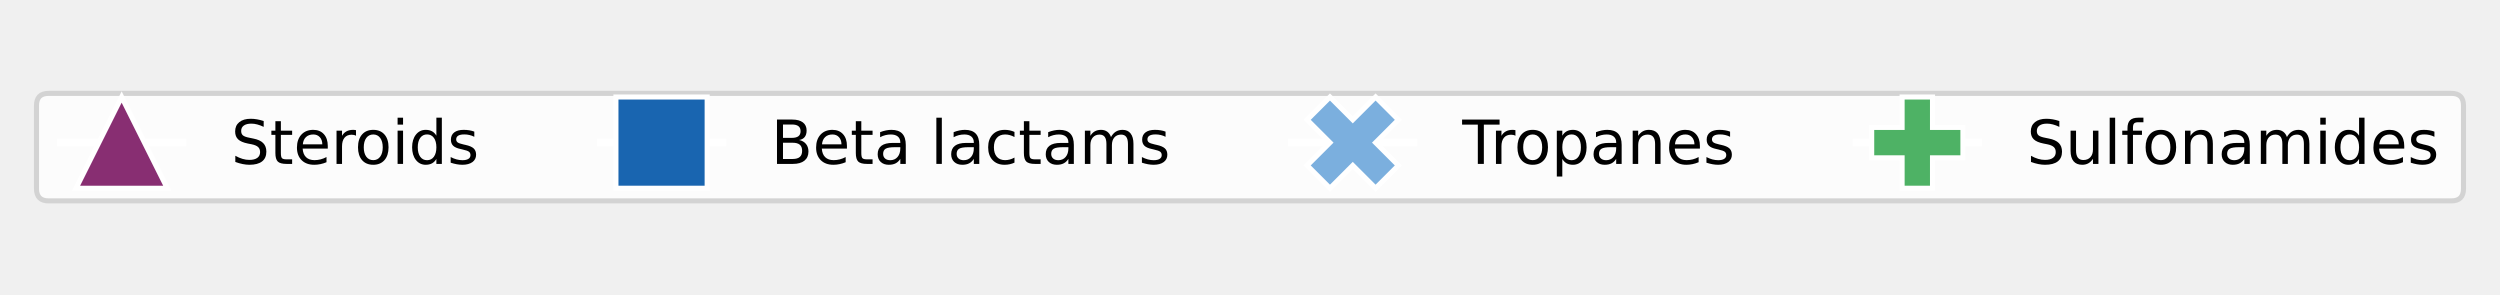
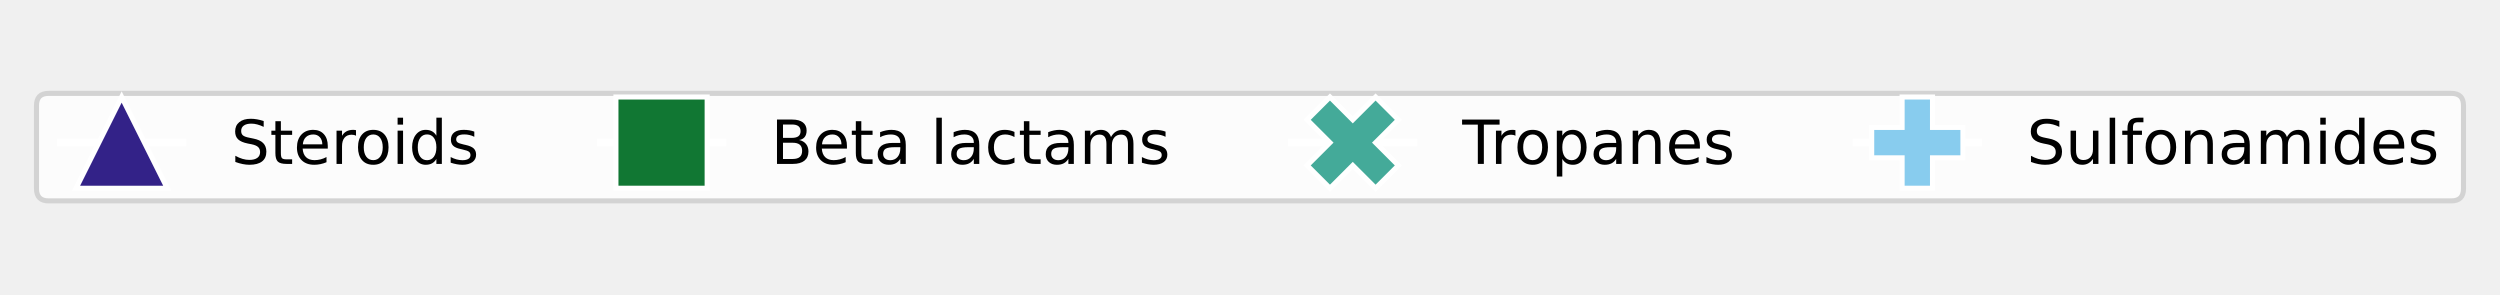
<svg xmlns="http://www.w3.org/2000/svg" xmlns:xlink="http://www.w3.org/1999/xlink" width="493.223pt" height="58.054pt" viewBox="0 0 493.223 58.054" version="1.1">
  <defs>
    <style type="text/css">*{stroke-linejoin: round; stroke-linecap: butt}</style>
  </defs>
  <g id="figure_1">
    <g id="patch_1">
      <path d="M -0 58.054  L 493.223 58.054  L 493.223 0  L -0 0  L -0 58.054  z " style="fill: none" />
    </g>
    <g id="axes_1">
      <g id="legend_1">
        <g id="patch_2">
          <path d="M 9.6 39.634  L 483.623 39.634  Q 486.022 39.634 486.022 37.234  L 486.022 20.82  Q 486.022 18.42 483.623 18.42  L 9.6 18.42  Q 7.2 18.42 7.2 20.82  L 7.2 37.234  Q 7.2 39.634 9.6 39.634  z " style="fill: #ffffff; opacity: 0.8; stroke: #cccccc; stroke-linejoin: miter" />
        </g>
        <g id="line2d_1">
          <path d="M 12 28.138  L 24 28.138  L 36 28.138  " style="fill: none; stroke: #ffffff; stroke-width: 1.5; stroke-linecap: square" />
          <defs>
-             <path id="m4eb95db550" d="M 0 -9  L -9 9  L 9 9  z " style="stroke: #ffffff; stroke-linejoin: miter" />
+             <path id="md23cd2c6b2" d="M 0 -9  L -9 9  L 9 9  z " style="stroke: #ffffff; stroke-linejoin: miter" />
          </defs>
          <g>
-             <use xlink:href="#m4eb95db550" x="24" y="28.138" style="fill: #882e72; stroke: #ffffff; stroke-linejoin: miter" />
+             <use xlink:href="#md23cd2c6b2" x="24" y="28.138" style="fill: #332288; stroke: #ffffff; stroke-linejoin: miter" />
          </g>
        </g>
        <g id="text_1">
          <g transform="translate(45.6 32.33802) scale(0.12 -0.12)">
            <defs>
              <path id="DejaVuSans-53" d="M 3425 4513  L 3425 3897  Q 3066 4069 2747 4153  Q 2428 4238 2131 4238  Q 1616 4238 1336 4038  Q 1056 3838 1056 3469  Q 1056 3159 1242 3001  Q 1428 2844 1947 2747  L 2328 2669  Q 3034 2534 3370 2195  Q 3706 1856 3706 1288  Q 3706 609 3251 259  Q 2797 -91 1919 -91  Q 1588 -91 1214 -16  Q 841 59 441 206  L 441 856  Q 825 641 1194 531  Q 1563 422 1919 422  Q 2459 422 2753 634  Q 3047 847 3047 1241  Q 3047 1584 2836 1778  Q 2625 1972 2144 2069  L 1759 2144  Q 1053 2284 737 2584  Q 422 2884 422 3419  Q 422 4038 858 4394  Q 1294 4750 2059 4750  Q 2388 4750 2728 4690  Q 3069 4631 3425 4513  z " transform="scale(0.015625)" />
              <path id="DejaVuSans-74" d="M 1172 4494  L 1172 3500  L 2356 3500  L 2356 3053  L 1172 3053  L 1172 1153  Q 1172 725 1289 603  Q 1406 481 1766 481  L 2356 481  L 2356 0  L 1766 0  Q 1100 0 847 248  Q 594 497 594 1153  L 594 3053  L 172 3053  L 172 3500  L 594 3500  L 594 4494  L 1172 4494  z " transform="scale(0.015625)" />
              <path id="DejaVuSans-65" d="M 3597 1894  L 3597 1613  L 953 1613  Q 991 1019 1311 708  Q 1631 397 2203 397  Q 2534 397 2845 478  Q 3156 559 3463 722  L 3463 178  Q 3153 47 2828 -22  Q 2503 -91 2169 -91  Q 1331 -91 842 396  Q 353 884 353 1716  Q 353 2575 817 3079  Q 1281 3584 2069 3584  Q 2775 3584 3186 3129  Q 3597 2675 3597 1894  z M 3022 2063  Q 3016 2534 2758 2815  Q 2500 3097 2075 3097  Q 1594 3097 1305 2825  Q 1016 2553 972 2059  L 3022 2063  z " transform="scale(0.015625)" />
              <path id="DejaVuSans-72" d="M 2631 2963  Q 2534 3019 2420 3045  Q 2306 3072 2169 3072  Q 1681 3072 1420 2755  Q 1159 2438 1159 1844  L 1159 0  L 581 0  L 581 3500  L 1159 3500  L 1159 2956  Q 1341 3275 1631 3429  Q 1922 3584 2338 3584  Q 2397 3584 2469 3576  Q 2541 3569 2628 3553  L 2631 2963  z " transform="scale(0.015625)" />
              <path id="DejaVuSans-6f" d="M 1959 3097  Q 1497 3097 1228 2736  Q 959 2375 959 1747  Q 959 1119 1226 758  Q 1494 397 1959 397  Q 2419 397 2687 759  Q 2956 1122 2956 1747  Q 2956 2369 2687 2733  Q 2419 3097 1959 3097  z M 1959 3584  Q 2709 3584 3137 3096  Q 3566 2609 3566 1747  Q 3566 888 3137 398  Q 2709 -91 1959 -91  Q 1206 -91 779 398  Q 353 888 353 1747  Q 353 2609 779 3096  Q 1206 3584 1959 3584  z " transform="scale(0.015625)" />
              <path id="DejaVuSans-69" d="M 603 3500  L 1178 3500  L 1178 0  L 603 0  L 603 3500  z M 603 4863  L 1178 4863  L 1178 4134  L 603 4134  L 603 4863  z " transform="scale(0.015625)" />
              <path id="DejaVuSans-64" d="M 2906 2969  L 2906 4863  L 3481 4863  L 3481 0  L 2906 0  L 2906 525  Q 2725 213 2448 61  Q 2172 -91 1784 -91  Q 1150 -91 751 415  Q 353 922 353 1747  Q 353 2572 751 3078  Q 1150 3584 1784 3584  Q 2172 3584 2448 3432  Q 2725 3281 2906 2969  z M 947 1747  Q 947 1113 1208 752  Q 1469 391 1925 391  Q 2381 391 2643 752  Q 2906 1113 2906 1747  Q 2906 2381 2643 2742  Q 2381 3103 1925 3103  Q 1469 3103 1208 2742  Q 947 2381 947 1747  z " transform="scale(0.015625)" />
              <path id="DejaVuSans-73" d="M 2834 3397  L 2834 2853  Q 2591 2978 2328 3040  Q 2066 3103 1784 3103  Q 1356 3103 1142 2972  Q 928 2841 928 2578  Q 928 2378 1081 2264  Q 1234 2150 1697 2047  L 1894 2003  Q 2506 1872 2764 1633  Q 3022 1394 3022 966  Q 3022 478 2636 193  Q 2250 -91 1575 -91  Q 1294 -91 989 -36  Q 684 19 347 128  L 347 722  Q 666 556 975 473  Q 1284 391 1588 391  Q 1994 391 2212 530  Q 2431 669 2431 922  Q 2431 1156 2273 1281  Q 2116 1406 1581 1522  L 1381 1569  Q 847 1681 609 1914  Q 372 2147 372 2553  Q 372 3047 722 3315  Q 1072 3584 1716 3584  Q 2034 3584 2315 3537  Q 2597 3491 2834 3397  z " transform="scale(0.015625)" />
            </defs>
            <use xlink:href="#DejaVuSans-53" />
            <use xlink:href="#DejaVuSans-74" x="63.477" />
            <use xlink:href="#DejaVuSans-65" x="102.686" />
            <use xlink:href="#DejaVuSans-72" x="164.209" />
            <use xlink:href="#DejaVuSans-6f" x="203.072" />
            <use xlink:href="#DejaVuSans-69" x="264.254" />
            <use xlink:href="#DejaVuSans-64" x="292.037" />
            <use xlink:href="#DejaVuSans-73" x="355.514" />
          </g>
        </g>
        <g id="line2d_2">
          <path d="M 118.515 28.138  L 130.515 28.138  L 142.515 28.138  " style="fill: none; stroke: #ffffff; stroke-width: 1.5; stroke-linecap: square" />
          <defs>
-             <path id="m8d6d3fd9a5" d="M -9 9  L 9 9  L 9 -9  L -9 -9  z " style="stroke: #ffffff; stroke-linejoin: miter" />
+             <path id="m8578fc17d7" d="M -9 9  L 9 9  L 9 -9  L -9 -9  z " style="stroke: #ffffff; stroke-linejoin: miter" />
          </defs>
          <g>
-             <use xlink:href="#m8d6d3fd9a5" x="130.515" y="28.138" style="fill: #1965b0; stroke: #ffffff; stroke-linejoin: miter" />
+             <use xlink:href="#m8578fc17d7" x="130.515" y="28.138" style="fill: #117733; stroke: #ffffff; stroke-linejoin: miter" />
          </g>
        </g>
        <g id="text_2">
          <g transform="translate(152.115 32.33802) scale(0.12 -0.12)">
            <defs>
              <path id="DejaVuSans-42" d="M 1259 2228  L 1259 519  L 2272 519  Q 2781 519 3026 730  Q 3272 941 3272 1375  Q 3272 1813 3026 2020  Q 2781 2228 2272 2228  L 1259 2228  z M 1259 4147  L 1259 2741  L 2194 2741  Q 2656 2741 2882 2914  Q 3109 3088 3109 3444  Q 3109 3797 2882 3972  Q 2656 4147 2194 4147  L 1259 4147  z M 628 4666  L 2241 4666  Q 2963 4666 3353 4366  Q 3744 4066 3744 3513  Q 3744 3084 3544 2831  Q 3344 2578 2956 2516  Q 3422 2416 3680 2098  Q 3938 1781 3938 1306  Q 3938 681 3513 340  Q 3088 0 2303 0  L 628 0  L 628 4666  z " transform="scale(0.015625)" />
              <path id="DejaVuSans-61" d="M 2194 1759  Q 1497 1759 1228 1600  Q 959 1441 959 1056  Q 959 750 1161 570  Q 1363 391 1709 391  Q 2188 391 2477 730  Q 2766 1069 2766 1631  L 2766 1759  L 2194 1759  z M 3341 1997  L 3341 0  L 2766 0  L 2766 531  Q 2569 213 2275 61  Q 1981 -91 1556 -91  Q 1019 -91 701 211  Q 384 513 384 1019  Q 384 1609 779 1909  Q 1175 2209 1959 2209  L 2766 2209  L 2766 2266  Q 2766 2663 2505 2880  Q 2244 3097 1772 3097  Q 1472 3097 1187 3025  Q 903 2953 641 2809  L 641 3341  Q 956 3463 1253 3523  Q 1550 3584 1831 3584  Q 2591 3584 2966 3190  Q 3341 2797 3341 1997  z " transform="scale(0.015625)" />
              <path id="DejaVuSans-20" transform="scale(0.015625)" />
              <path id="DejaVuSans-6c" d="M 603 4863  L 1178 4863  L 1178 0  L 603 0  L 603 4863  z " transform="scale(0.015625)" />
              <path id="DejaVuSans-63" d="M 3122 3366  L 3122 2828  Q 2878 2963 2633 3030  Q 2388 3097 2138 3097  Q 1578 3097 1268 2742  Q 959 2388 959 1747  Q 959 1106 1268 751  Q 1578 397 2138 397  Q 2388 397 2633 464  Q 2878 531 3122 666  L 3122 134  Q 2881 22 2623 -34  Q 2366 -91 2075 -91  Q 1284 -91 818 406  Q 353 903 353 1747  Q 353 2603 823 3093  Q 1294 3584 2113 3584  Q 2378 3584 2631 3529  Q 2884 3475 3122 3366  z " transform="scale(0.015625)" />
              <path id="DejaVuSans-6d" d="M 3328 2828  Q 3544 3216 3844 3400  Q 4144 3584 4550 3584  Q 5097 3584 5394 3201  Q 5691 2819 5691 2113  L 5691 0  L 5113 0  L 5113 2094  Q 5113 2597 4934 2840  Q 4756 3084 4391 3084  Q 3944 3084 3684 2787  Q 3425 2491 3425 1978  L 3425 0  L 2847 0  L 2847 2094  Q 2847 2600 2669 2842  Q 2491 3084 2119 3084  Q 1678 3084 1418 2786  Q 1159 2488 1159 1978  L 1159 0  L 581 0  L 581 3500  L 1159 3500  L 1159 2956  Q 1356 3278 1631 3431  Q 1906 3584 2284 3584  Q 2666 3584 2933 3390  Q 3200 3197 3328 2828  z " transform="scale(0.015625)" />
            </defs>
            <use xlink:href="#DejaVuSans-42" />
            <use xlink:href="#DejaVuSans-65" x="68.604" />
            <use xlink:href="#DejaVuSans-74" x="130.127" />
            <use xlink:href="#DejaVuSans-61" x="169.336" />
            <use xlink:href="#DejaVuSans-20" x="230.615" />
            <use xlink:href="#DejaVuSans-6c" x="262.402" />
            <use xlink:href="#DejaVuSans-61" x="290.186" />
            <use xlink:href="#DejaVuSans-63" x="351.465" />
            <use xlink:href="#DejaVuSans-74" x="406.445" />
            <use xlink:href="#DejaVuSans-61" x="445.654" />
            <use xlink:href="#DejaVuSans-6d" x="506.934" />
            <use xlink:href="#DejaVuSans-73" x="604.346" />
          </g>
        </g>
        <g id="line2d_3">
          <path d="M 254.887 28.138  L 266.887 28.138  L 278.887 28.138  " style="fill: none; stroke: #ffffff; stroke-width: 1.5; stroke-linecap: square" />
          <defs>
-             <path id="m77996d968e" d="M -4.5 9  L 0 4.5  L 4.5 9  L 9 4.5  L 4.5 0  L 9 -4.5  L 4.5 -9  L 0 -4.5  L -4.5 -9  L -9 -4.5  L -4.5 0  L -9 4.5  z " style="stroke: #ffffff; stroke-linejoin: miter" />
+             <path id="m06bc7f7450" d="M -4.5 9  L 0 4.5  L 4.5 9  L 9 4.5  L 4.5 0  L 9 -4.5  L 4.5 -9  L 0 -4.5  L -4.5 -9  L -9 -4.5  L -4.5 0  L -9 4.5  z " style="stroke: #ffffff; stroke-linejoin: miter" />
          </defs>
          <g>
-             <use xlink:href="#m77996d968e" x="266.887" y="28.138" style="fill: #7bafde; stroke: #ffffff; stroke-linejoin: miter" />
+             <use xlink:href="#m06bc7f7450" x="266.887" y="28.138" style="fill: #44aa99; stroke: #ffffff; stroke-linejoin: miter" />
          </g>
        </g>
        <g id="text_3">
          <g transform="translate(288.4875 32.33802) scale(0.12 -0.12)">
            <defs>
              <path id="DejaVuSans-54" d="M -19 4666  L 3928 4666  L 3928 4134  L 2272 4134  L 2272 0  L 1638 0  L 1638 4134  L -19 4134  L -19 4666  z " transform="scale(0.015625)" />
              <path id="DejaVuSans-70" d="M 1159 525  L 1159 -1331  L 581 -1331  L 581 3500  L 1159 3500  L 1159 2969  Q 1341 3281 1617 3432  Q 1894 3584 2278 3584  Q 2916 3584 3314 3078  Q 3713 2572 3713 1747  Q 3713 922 3314 415  Q 2916 -91 2278 -91  Q 1894 -91 1617 61  Q 1341 213 1159 525  z M 3116 1747  Q 3116 2381 2855 2742  Q 2594 3103 2138 3103  Q 1681 3103 1420 2742  Q 1159 2381 1159 1747  Q 1159 1113 1420 752  Q 1681 391 2138 391  Q 2594 391 2855 752  Q 3116 1113 3116 1747  z " transform="scale(0.015625)" />
              <path id="DejaVuSans-6e" d="M 3513 2113  L 3513 0  L 2938 0  L 2938 2094  Q 2938 2591 2744 2837  Q 2550 3084 2163 3084  Q 1697 3084 1428 2787  Q 1159 2491 1159 1978  L 1159 0  L 581 0  L 581 3500  L 1159 3500  L 1159 2956  Q 1366 3272 1645 3428  Q 1925 3584 2291 3584  Q 2894 3584 3203 3211  Q 3513 2838 3513 2113  z " transform="scale(0.015625)" />
            </defs>
            <use xlink:href="#DejaVuSans-54" />
            <use xlink:href="#DejaVuSans-72" x="46.334" />
            <use xlink:href="#DejaVuSans-6f" x="85.197" />
            <use xlink:href="#DejaVuSans-70" x="146.379" />
            <use xlink:href="#DejaVuSans-61" x="209.855" />
            <use xlink:href="#DejaVuSans-6e" x="271.135" />
            <use xlink:href="#DejaVuSans-65" x="334.514" />
            <use xlink:href="#DejaVuSans-73" x="396.037" />
          </g>
        </g>
        <g id="line2d_4">
          <path d="M 366.264 28.138  L 378.264 28.138  L 390.264 28.138  " style="fill: none; stroke: #ffffff; stroke-width: 1.5; stroke-linecap: square" />
          <defs>
-             <path id="maf0d66fb03" d="M -3 9  L 3 9  L 3 3  L 9 3  L 9 -3  L 3 -3  L 3 -9  L -3 -9  L -3 -3  L -9 -3  L -9 3  L -3 3  z " style="stroke: #ffffff; stroke-linejoin: miter" />
+             <path id="m51ab09ba38" d="M -3 9  L 3 9  L 3 3  L 9 3  L 9 -3  L 3 -3  L 3 -9  L -3 -9  L -3 -3  L -9 -3  L -9 3  L -3 3  z " style="stroke: #ffffff; stroke-linejoin: miter" />
          </defs>
          <g>
-             <use xlink:href="#maf0d66fb03" x="378.264" y="28.138" style="fill: #4eb265; stroke: #ffffff; stroke-linejoin: miter" />
+             <use xlink:href="#m51ab09ba38" x="378.264" y="28.138" style="fill: #88ccee; stroke: #ffffff; stroke-linejoin: miter" />
          </g>
        </g>
        <g id="text_4">
          <g transform="translate(399.8644 32.33802) scale(0.12 -0.12)">
            <defs>
              <path id="DejaVuSans-75" d="M 544 1381  L 544 3500  L 1119 3500  L 1119 1403  Q 1119 906 1312 657  Q 1506 409 1894 409  Q 2359 409 2629 706  Q 2900 1003 2900 1516  L 2900 3500  L 3475 3500  L 3475 0  L 2900 0  L 2900 538  Q 2691 219 2414 64  Q 2138 -91 1772 -91  Q 1169 -91 856 284  Q 544 659 544 1381  z M 1991 3584  L 1991 3584  z " transform="scale(0.015625)" />
              <path id="DejaVuSans-66" d="M 2375 4863  L 2375 4384  L 1825 4384  Q 1516 4384 1395 4259  Q 1275 4134 1275 3809  L 1275 3500  L 2222 3500  L 2222 3053  L 1275 3053  L 1275 0  L 697 0  L 697 3053  L 147 3053  L 147 3500  L 697 3500  L 697 3744  Q 697 4328 969 4595  Q 1241 4863 1831 4863  L 2375 4863  z " transform="scale(0.015625)" />
            </defs>
            <use xlink:href="#DejaVuSans-53" />
            <use xlink:href="#DejaVuSans-75" x="63.477" />
            <use xlink:href="#DejaVuSans-6c" x="126.855" />
            <use xlink:href="#DejaVuSans-66" x="154.639" />
            <use xlink:href="#DejaVuSans-6f" x="189.844" />
            <use xlink:href="#DejaVuSans-6e" x="251.025" />
            <use xlink:href="#DejaVuSans-61" x="314.404" />
            <use xlink:href="#DejaVuSans-6d" x="375.684" />
            <use xlink:href="#DejaVuSans-69" x="473.096" />
            <use xlink:href="#DejaVuSans-64" x="500.879" />
            <use xlink:href="#DejaVuSans-65" x="564.355" />
            <use xlink:href="#DejaVuSans-73" x="625.879" />
          </g>
        </g>
      </g>
    </g>
  </g>
</svg>
